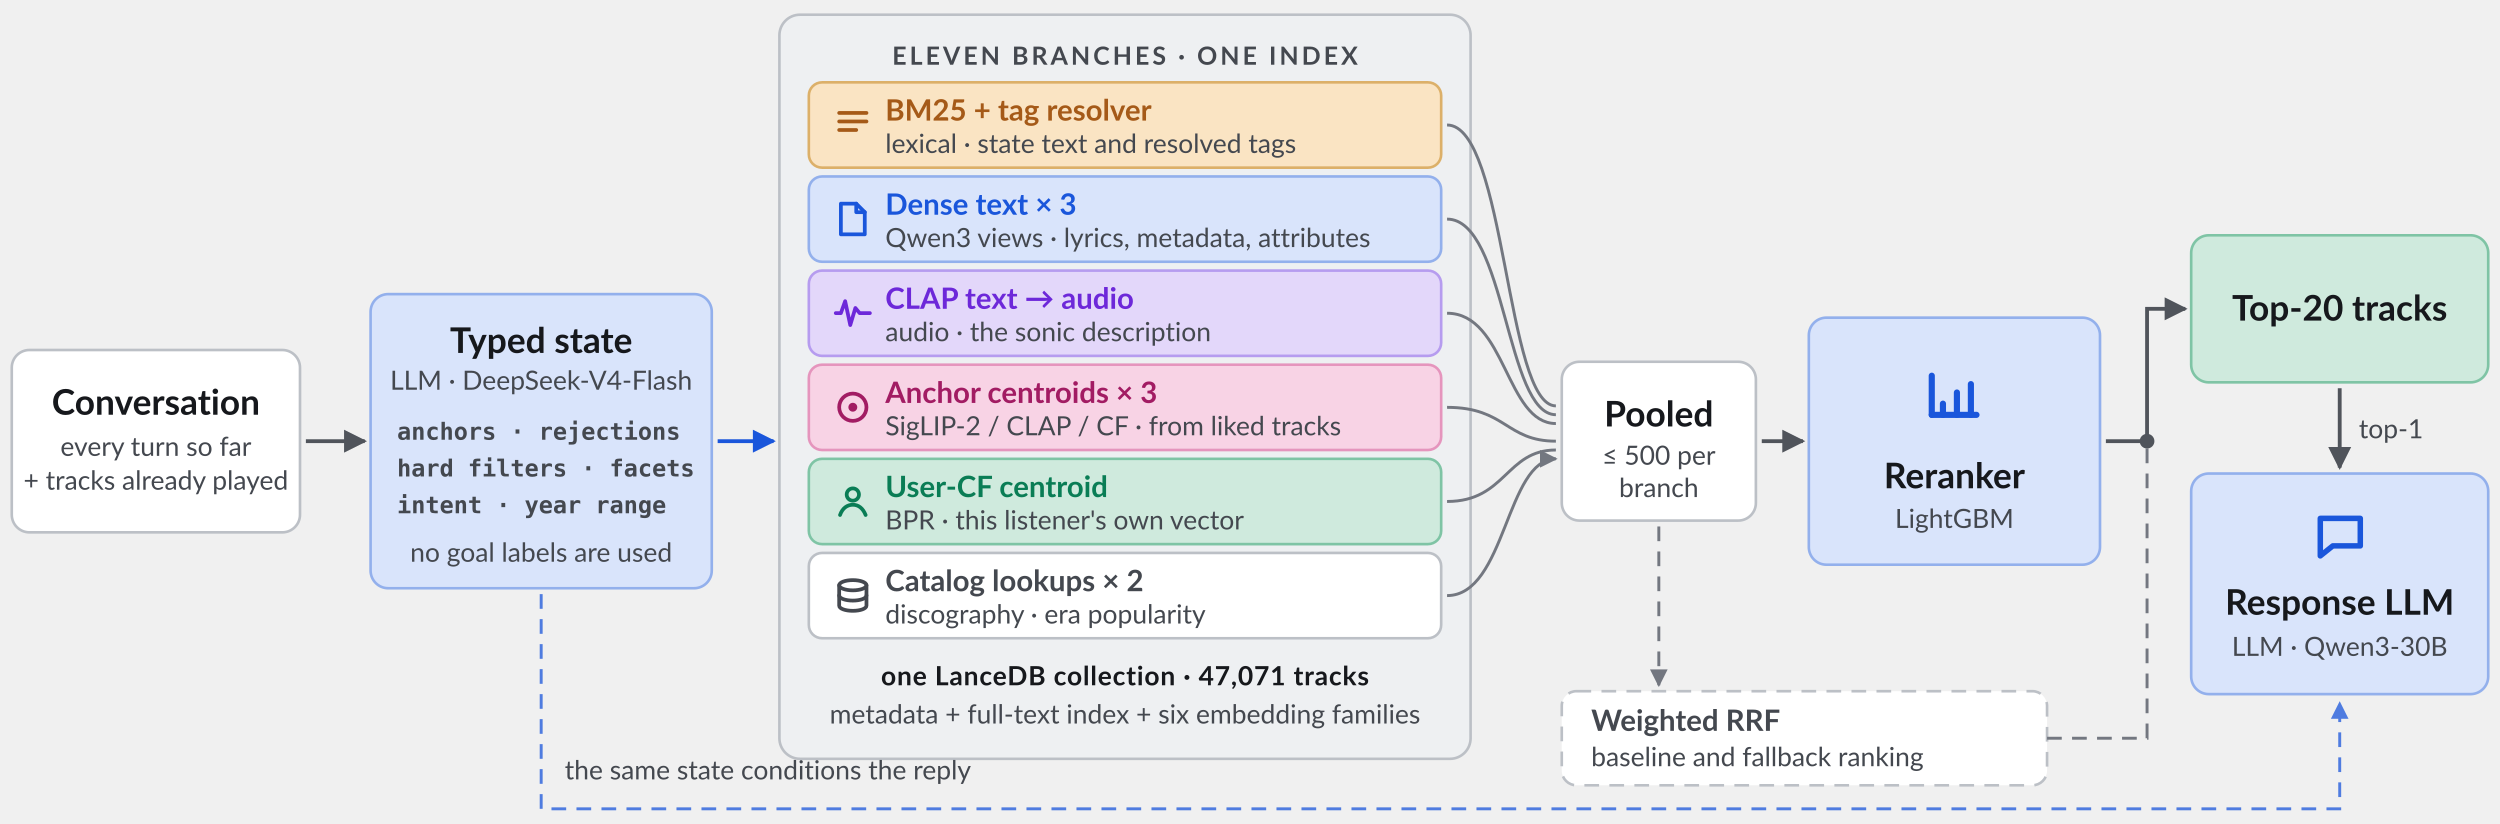
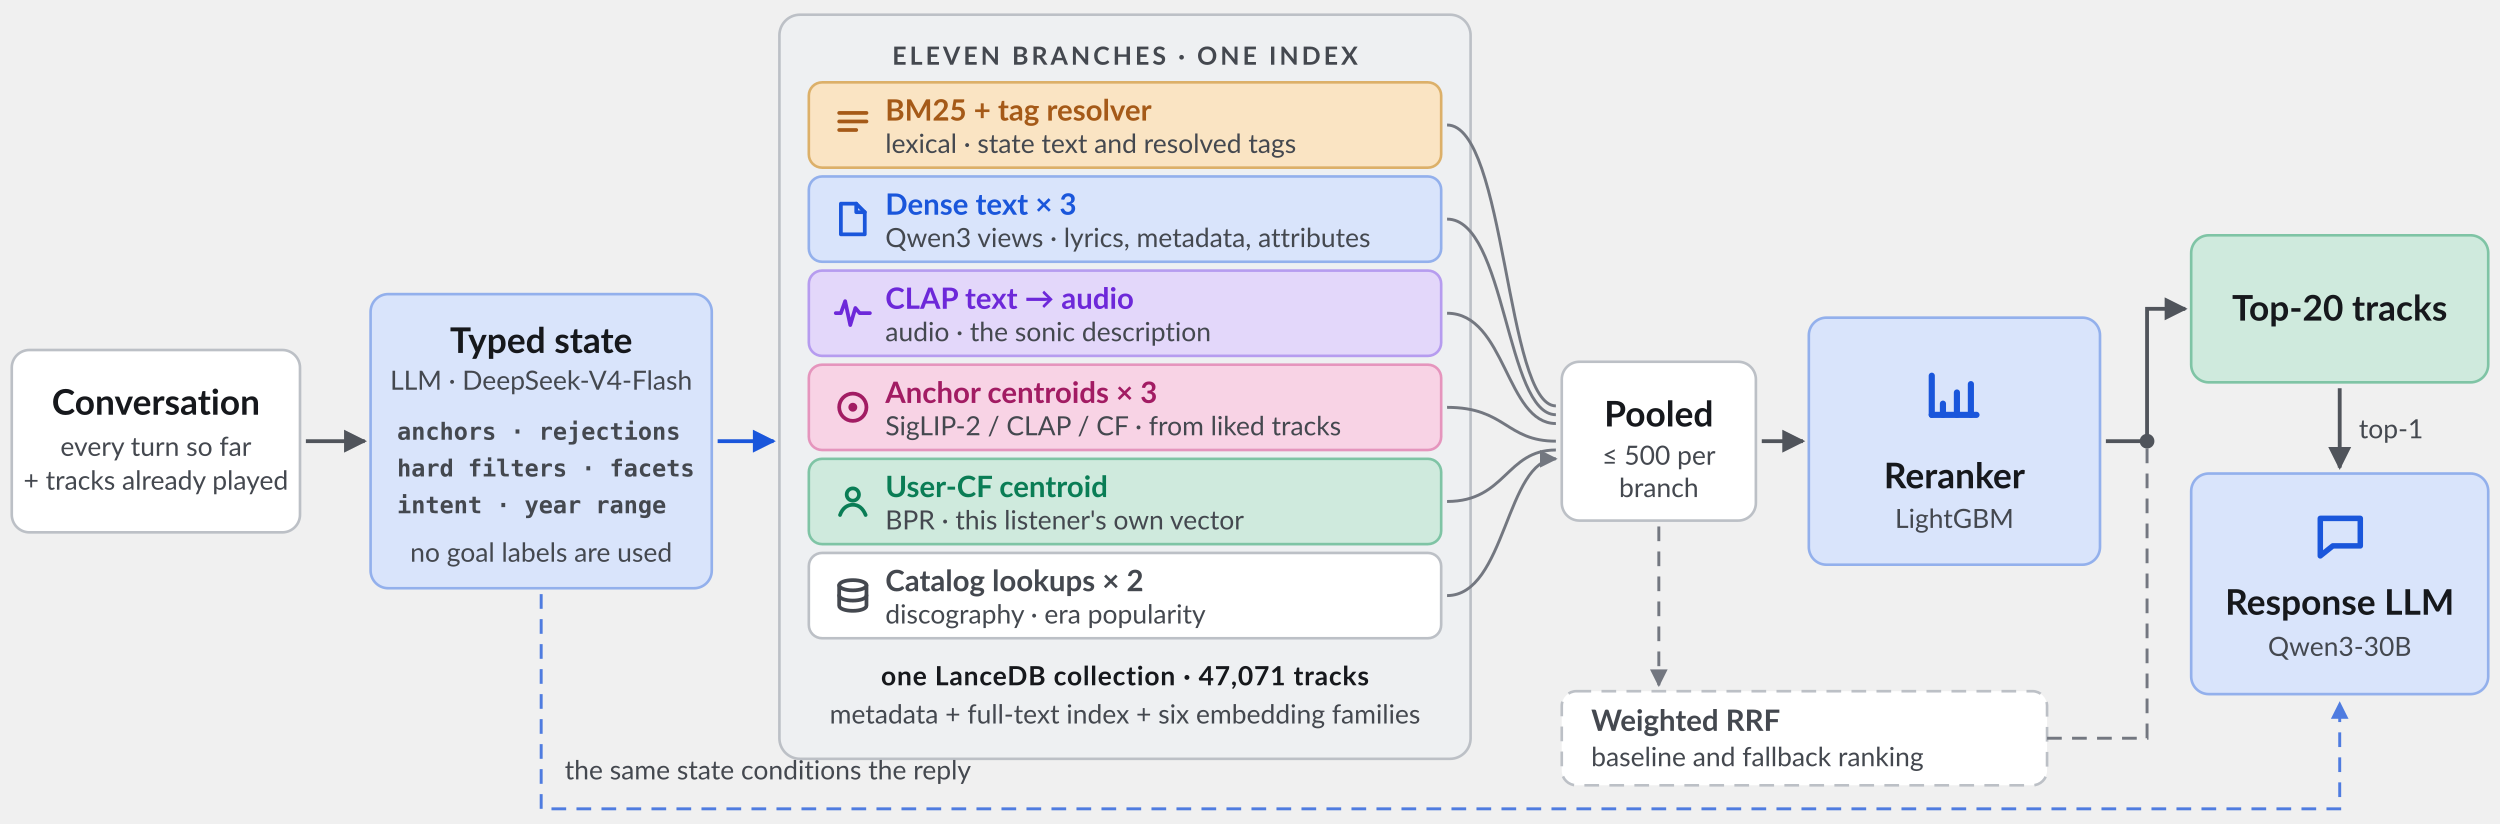
<svg xmlns="http://www.w3.org/2000/svg" viewBox="0 0 1700 560" role="img" aria-label="System architecture. The conversation and the tracks already played go to an LLM that emits a typed state. Eleven retrieval branches query one LanceDB collection of 47,071 tracks. Their pooled candidates, capped at 500 per branch, are scored by a LambdaMART reranker with 146 features, which emits the top twenty tracks. A response model then writes a reply about the top track, conditioned on that track and the latest state. A weighted reciprocal-rank-fusion path over the same pool is the untrained baseline and the fallback ranking.">
  <defs>
    <marker id="ar" viewBox="0 0 10 10" refX="9" refY="5" markerWidth="6" markerHeight="6" orient="auto-start-reverse">
      <path d="M0,0 L10,5 L0,10 z" fill="#50545B" />
    </marker>
    <marker id="arb" viewBox="0 0 10 10" refX="9" refY="5" markerWidth="6" markerHeight="6" orient="auto-start-reverse">
      <path d="M0,0 L10,5 L0,10 z" fill="#1a56db" />
    </marker>
    <marker id="ard" viewBox="0 0 10 10" refX="9" refY="5" markerWidth="6" markerHeight="6" orient="auto-start-reverse">
      <path d="M0,0 L10,5 L0,10 z" fill="#737780" />
    </marker>
  </defs>
  <style>
      .bt{font:700 24px "Lato","Liberation Sans",sans-serif;fill:#16181C}
      .bs{font:400 18px "Lato","Liberation Sans",sans-serif;fill:#44484F}
      .bm{font:700 16px "DejaVu Sans Mono",monospace;fill:#44484F}
      .an{font:700 18px "Lato","Liberation Sans",sans-serif;fill:#16181C;letter-spacing:.03em}
      .hd{font:700 17px "Lato","Liberation Sans",sans-serif;fill:#44484F;letter-spacing:.12em}
      .ch{font:700 20px "Lato","Liberation Sans",sans-serif}
      .cs{font:400 18px "Lato","Liberation Sans",sans-serif;fill:#44484F}
      .bg{fill:none;stroke-width:2.2;stroke-linecap:round;stroke-linejoin:round}
    </style>
  <rect x="8" y="238" width="196" height="124" rx="12" fill="#fff" stroke="#BCC0C6" stroke-width="1.8" />
  <text class="bt" x="106" y="282" text-anchor="middle">Conversation</text>
  <text class="bs" x="106" y="310" text-anchor="middle">every turn so far</text>
  <text class="bs" x="106" y="333" text-anchor="middle">+ tracks already played</text>
  <line x1="208" y1="300" x2="248" y2="300" stroke="#50545B" stroke-width="2.6" marker-end="url(#ar)" />
  <rect x="252" y="200" width="232" height="200" rx="12" fill="#d9e4fb" stroke="#93b0ec" stroke-width="1.8" />
  <text class="bt" x="368" y="240" text-anchor="middle" fill="#1a56db">Typed state</text>
  <text class="bs" x="368" y="265" text-anchor="middle">LLM · DeepSeek-V4-Flash</text>
  <text class="bm" x="270" y="299">anchors · rejections</text>
  <text class="bm" x="270" y="324">hard filters · facets</text>
  <text class="bm" x="270" y="349">intent · year range</text>
  <text class="bs" x="368" y="382" text-anchor="middle">no goal labels are used</text>
  <line x1="488" y1="300" x2="526" y2="300" stroke="#1a56db" stroke-width="2.6" marker-end="url(#arb)" />
  <rect x="530" y="10" width="470" height="506" rx="14" fill="#EEF0F2" stroke="#BCC0C6" stroke-width="1.8" />
  <text class="hd" x="765" y="44" text-anchor="middle">ELEVEN BRANCHES · ONE INDEX</text>
  <rect x="550" y="56" width="430" height="58" rx="9" fill="#fae4c3" stroke="#dcb069" stroke-width="1.8" />
  <g transform="translate(566,71) scale(1.16)">
    <path class="bg" d="M4 5h16M4 10h16M4 15h10" stroke="#A55A18" />
  </g>
  <text class="ch" x="602" y="82" fill="#A55A18">BM25 + tag resolver</text>
  <text class="cs" x="602" y="104">lexical · state text and resolved tags</text>
  <rect x="550" y="120" width="430" height="58" rx="9" fill="#d9e4fb" stroke="#93b0ec" stroke-width="1.8" />
  <g transform="translate(566,135) scale(1.16)">
    <path class="bg" d="M5 3h9l5 5v13H5z" stroke="#1a56db" />
    <path class="bg" d="M14 3v5h5" stroke="#1a56db" />
  </g>
  <text class="ch" x="602" y="146" fill="#1a56db">Dense text × 3</text>
  <text class="cs" x="602" y="168">Qwen3 views · lyrics, metadata, attributes</text>
  <rect x="550" y="184" width="430" height="58" rx="9" fill="#e3d7fa" stroke="#b69cef" stroke-width="1.8" />
  <g transform="translate(566,199) scale(1.16)">
    <path class="bg" d="M2 12h3l2.5-7 3 14 3-10 2.5 3H22" stroke="#6d28d9" />
  </g>
  <text class="ch" x="602" y="210" fill="#6d28d9">CLAP text → audio</text>
  <text class="cs" x="602" y="232">audio · the sonic description</text>
  <rect x="550" y="248" width="430" height="58" rx="9" fill="#f8d3e5" stroke="#e595bd" stroke-width="1.8" />
  <g transform="translate(566,263) scale(1.16)">
    <circle class="bg" cx="12" cy="12" r="8" stroke="#a21c63" />
    <circle cx="12" cy="12" r="2.6" fill="#a21c63" />
  </g>
  <text class="ch" x="602" y="274" fill="#a21c63">Anchor centroids × 3</text>
  <text class="cs" x="602" y="296">SigLIP-2 / CLAP / CF · from liked tracks</text>
  <rect x="550" y="312" width="430" height="58" rx="9" fill="#cfeadd" stroke="#7fc4a5" stroke-width="1.8" />
  <g transform="translate(566,327) scale(1.16)">
    <circle class="bg" cx="12" cy="8" r="3.6" stroke="#0a7d55" />
    <path class="bg" d="M4.5 20c1.4-4 4.2-6 7.5-6s5.9 2 7.5 6" stroke="#0a7d55" />
  </g>
  <text class="ch" x="602" y="338" fill="#0a7d55">User-CF centroid</text>
  <text class="cs" x="602" y="360">BPR · this listener's own vector</text>
  <rect x="550" y="376" width="430" height="58" rx="9" fill="#fff" stroke="#BCC0C6" stroke-width="1.8" />
  <g transform="translate(566,391) scale(1.16)">
    <ellipse class="bg" cx="12" cy="6" rx="8" ry="3" stroke="#44484F" />
    <path class="bg" d="M4 6v12c0 1.7 3.6 3 8 3s8-1.3 8-3V6" stroke="#44484F" />
    <path class="bg" d="M4 12c0 1.7 3.6 3 8 3s8-1.3 8-3" stroke="#44484F" />
  </g>
  <text class="ch" x="602" y="402" fill="#44484F">Catalog lookups × 2</text>
  <text class="cs" x="602" y="424">discography · era popularity</text>
  <text class="an" x="765" y="466" text-anchor="middle">one LanceDB collection · 47,071 tracks</text>
  <text class="cs" x="765" y="492" text-anchor="middle">metadata + full-text index + six embedding families</text>
  <path d="M984,85 C1024,85 1024,276 1058,276" fill="none" stroke="#737780" stroke-width="2" />
  <path d="M984,149 C1024,149 1024,282 1058,282" fill="none" stroke="#737780" stroke-width="2" />
  <path d="M984,213 C1024,213 1024,288 1058,288" fill="none" stroke="#737780" stroke-width="2" />
  <path d="M984,277 C1024,277 1024,300 1058,300" fill="none" stroke="#737780" stroke-width="2" />
  <path d="M984,341 C1024,341 1024,306 1058,306" fill="none" stroke="#737780" stroke-width="2" />
  <path d="M984,405 C1024,405 1024,312 1058,312" fill="none" stroke="#737780" stroke-width="2" marker-end="url(#ard)" />
  <rect x="1062" y="246" width="132" height="108" rx="12" fill="#fff" stroke="#BCC0C6" stroke-width="1.8" />
  <text class="bt" x="1128" y="290" text-anchor="middle">Pooled</text>
  <text class="bs" x="1128" y="316" text-anchor="middle">≤ 500 per</text>
  <text class="bs" x="1128" y="338" text-anchor="middle">branch</text>
  <line x1="1198" y1="300" x2="1226" y2="300" stroke="#50545B" stroke-width="2.6" marker-end="url(#ar)" />
  <rect x="1230" y="216" width="198" height="168" rx="12" fill="#d9e4fb" stroke="#93b0ec" stroke-width="1.8" />
  <g transform="translate(1306,246) scale(1.9)">
    <path class="bg" d="M4 19V5" stroke="#1a56db" />
    <path class="bg" d="M4 19h16" stroke="#1a56db" />
    <path class="bg" d="M8 19v-4M13 19v-8M18 19v-11" stroke="#1a56db" />
  </g>
  <text class="bt" x="1329" y="332" text-anchor="middle" fill="#1a56db">Reranker</text>
  <text class="bs" x="1329" y="359" text-anchor="middle">LightGBM</text>
  <path d="M1432,300 H1460 V210 H1486" fill="none" stroke="#50545B" stroke-width="2.6" marker-end="url(#ar)" />
  <path d="M1128,358 V466" fill="none" stroke="#737780" stroke-width="2" stroke-dasharray="10 7" marker-end="url(#ard)" />
  <rect x="1062" y="470" width="330" height="64" rx="10" fill="#fff" stroke="#BCC0C6" stroke-width="1.8" stroke-dasharray="10 7" />
  <text class="ch" x="1082" y="497" fill="#44484F">Weighted RRF</text>
  <text class="cs" x="1082" y="521">baseline and fallback ranking</text>
  <path d="M1392,502 H1460 V304" fill="none" stroke="#737780" stroke-width="2" stroke-dasharray="10 7" />
  <circle cx="1460" cy="300" r="5" fill="#50545B" />
  <rect x="1490" y="160" width="202" height="100" rx="12" fill="#cfeadd" stroke="#7fc4a5" stroke-width="1.8" />
  <text class="bt" x="1591" y="218" text-anchor="middle" fill="#0a7d55">Top-20 tracks</text>
  <path d="M1591,264 V318" fill="none" stroke="#50545B" stroke-width="2.6" marker-end="url(#ar)" />
  <text class="cs" x="1604" y="298">top-1</text>
  <rect x="1490" y="322" width="202" height="150" rx="12" fill="#d9e4fb" stroke="#93b0ec" stroke-width="1.8" />
  <g transform="translate(1571,344) scale(1.7)">
    <path class="bg" d="M4 5h16v11H9l-5 4z" stroke="#1a56db" />
  </g>
  <text class="bt" x="1591" y="418" text-anchor="middle" fill="#1a56db">Response LLM</text>
-   <text class="bs" x="1591" y="446" text-anchor="middle">LLM · Qwen3-30B</text>
+   <text class="bs" x="1591" y="446" text-anchor="middle">Qwen3-30B</text>
  <path d="M368,404 V550 H1591 V478" fill="none" stroke="#1a56db" stroke-width="2" stroke-dasharray="10 7" opacity=".75" marker-end="url(#arb)" />
  <text class="cs" x="384" y="530" fill="#1a56db">the same state conditions the reply</text>
</svg>
